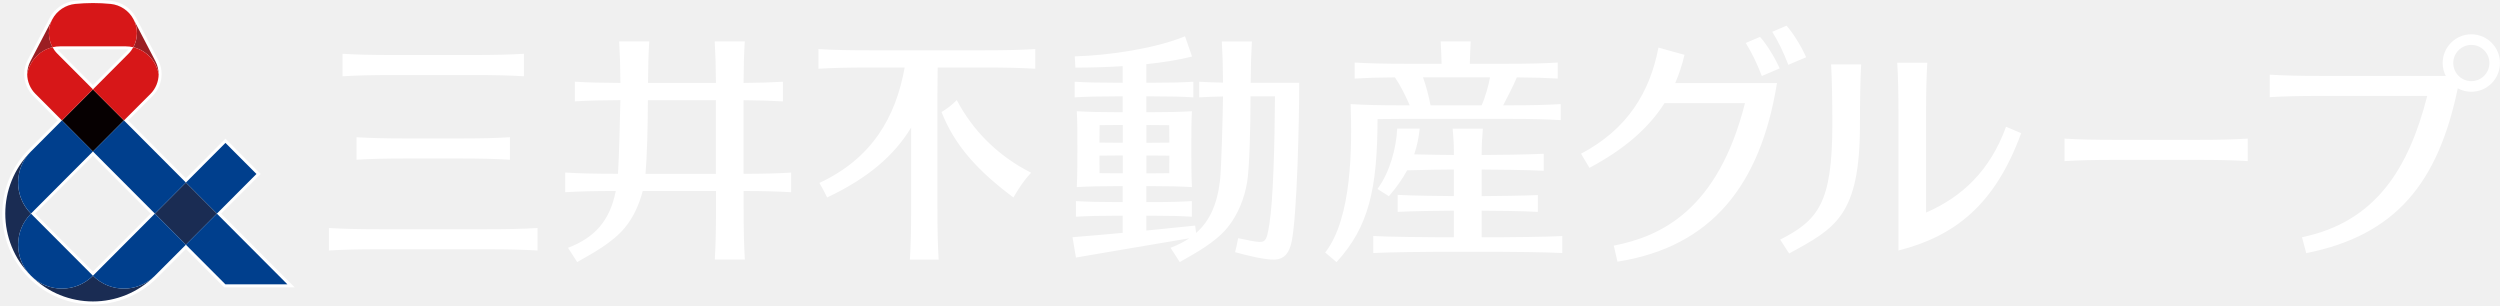
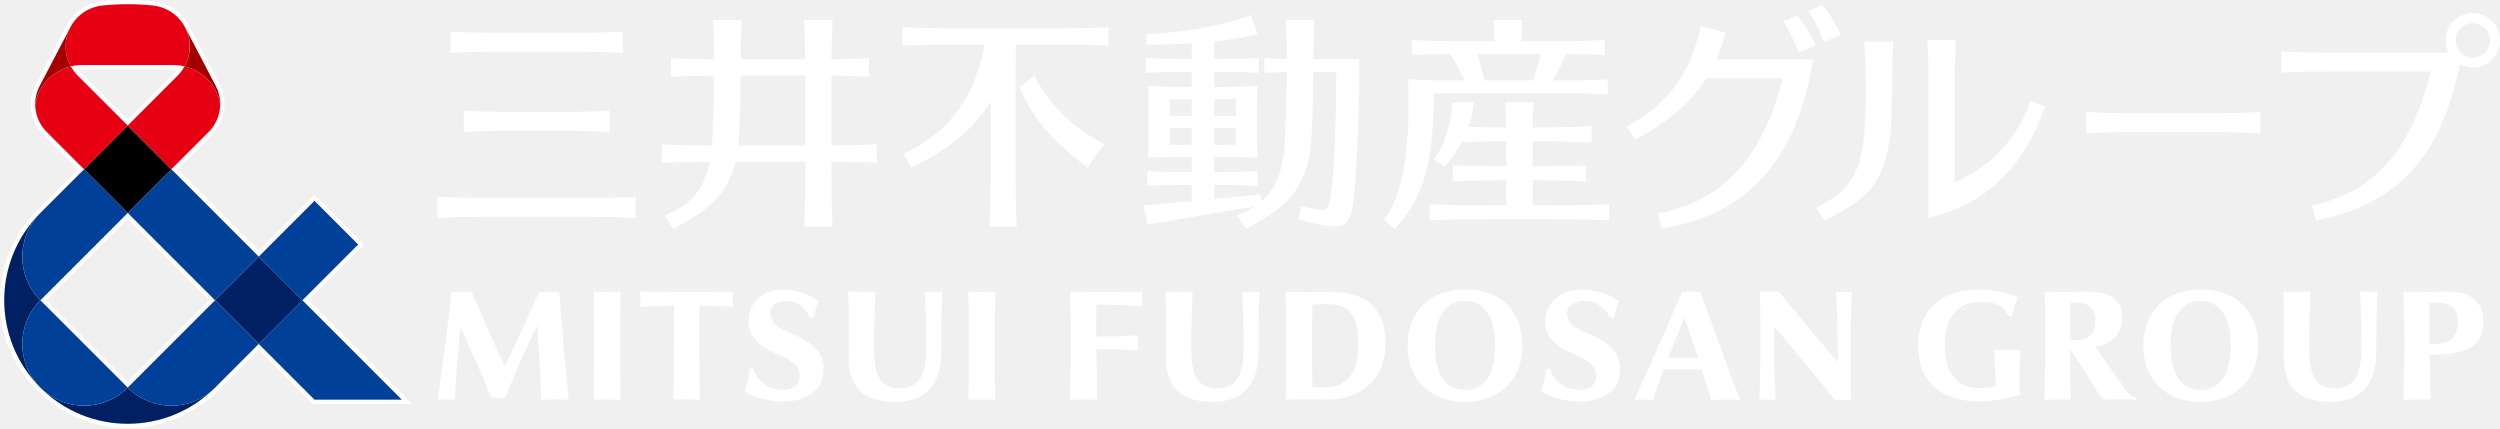
- <svg xmlns="http://www.w3.org/2000/svg" width="286" height="35" viewBox="0 0 286 35" fill="none">
-   <path d="M39.186 8.725V6.154C40.855 6.253 42.443 6.294 45.071 6.294H54.051C56.679 6.294 58.267 6.249 59.936 6.154V8.725C58.267 8.625 56.679 8.584 54.051 8.584H45.071C42.443 8.584 40.855 8.63 39.186 8.725ZM43.515 28.515H55.607C58.235 28.515 59.823 28.56 61.492 28.656V26.084C59.823 26.184 58.235 26.225 55.607 26.225H43.515C40.886 26.225 39.299 26.18 37.629 26.084V28.656C39.299 28.556 40.886 28.515 43.515 28.515ZM46.672 18.13H52.454C55.082 18.13 56.67 18.175 58.339 18.271V15.7C56.67 15.799 55.082 15.84 52.454 15.84H46.672C44.044 15.84 42.456 15.795 40.787 15.7V18.271C42.456 18.171 44.044 18.13 46.672 18.13ZM90.504 21.994V19.745C88.934 19.84 87.423 19.881 85.062 19.885V11.464C86.907 11.478 88.215 11.518 89.567 11.6V9.351C88.215 9.432 86.907 9.473 85.062 9.487C85.075 7.514 85.116 6.154 85.202 4.739H81.764C81.845 6.149 81.89 7.514 81.904 9.491H74.132C74.146 7.519 74.186 6.154 74.272 4.739H70.834C70.916 6.149 70.961 7.514 70.974 9.487C68.749 9.478 67.283 9.437 65.767 9.346V11.595C67.283 11.505 68.744 11.464 70.97 11.455C70.938 13.409 70.825 17.867 70.698 19.881H70.545C67.916 19.881 66.329 19.835 64.659 19.74V21.989C66.306 21.89 67.88 21.849 70.445 21.849C69.771 25.259 68.043 27.182 64.98 28.347L66.034 29.98C67.812 28.964 70.043 27.78 71.472 26.062C72.485 24.846 73.155 23.314 73.526 21.849H81.913V23.794C81.913 26.429 81.868 28.021 81.773 29.694H85.211C85.111 28.021 85.071 26.429 85.071 23.794V21.849C87.432 21.853 88.943 21.899 90.513 21.989L90.504 21.994ZM73.843 19.89C74.023 17.904 74.109 14.452 74.118 11.459H81.899V19.89H73.838H73.843ZM117.968 19.758C117.027 20.76 116.606 21.477 115.932 22.588C111.788 19.5 109.196 16.588 107.712 12.82C108.414 12.376 108.866 12.044 109.454 11.45C111.25 14.87 114.095 17.808 117.963 19.763L117.968 19.758ZM118.434 5.614V7.863C116.764 7.764 115.177 7.723 112.548 7.723H107.269C107.251 8.562 107.242 9.505 107.242 10.643V23.799C107.242 26.433 107.283 28.025 107.382 29.699H104.093C104.193 28.025 104.234 26.433 104.234 23.799V14.588C102.333 17.749 99.316 20.38 94.625 22.588C94.331 21.971 94.078 21.513 93.738 20.928C99.719 18.135 102.469 13.459 103.492 7.723H99.515C96.887 7.723 95.299 7.768 93.63 7.863V5.614C95.299 5.714 96.887 5.755 99.515 5.755H112.544C115.172 5.755 116.76 5.709 118.429 5.614H118.434ZM143.079 9.464C143.093 7.505 143.134 6.149 143.215 4.743H139.777C139.859 6.145 139.904 7.501 139.913 9.451C138.872 9.432 138.049 9.401 137.185 9.351V11.137C138.044 11.088 138.872 11.056 139.913 11.038C139.89 12.92 139.732 19.282 139.569 20.652C139.243 23.4 138.37 25.3 136.837 26.651L136.724 25.808C134.489 26.034 132.77 26.211 131.141 26.375V24.678H131.838C133.923 24.678 135.027 24.715 136.348 24.792V23.005C135.023 23.082 133.923 23.119 131.838 23.119H131.141V21.291H131.603C133.688 21.291 135.036 21.327 136.357 21.404C136.285 20.148 136.289 17.885 136.289 17.064C136.289 15.087 136.285 13.981 136.357 12.725C135.032 12.802 133.684 12.838 131.603 12.838H131.141V11.024H132.01C134.095 11.024 135.199 11.06 136.52 11.137V9.351C135.194 9.428 134.095 9.464 132.01 9.464H131.141V7.342C133.019 7.142 134.828 6.861 136.371 6.467L135.565 4.149C132.272 5.523 126.934 6.344 122.953 6.448L123.025 7.736C124.681 7.736 126.549 7.686 128.436 7.569V9.464H127.613C125.527 9.464 124.265 9.428 122.939 9.351V11.137C124.265 11.06 125.527 11.024 127.613 11.024H128.436V12.838H128.024C125.939 12.838 124.505 12.802 123.184 12.725C123.256 13.981 123.252 15.087 123.252 17.064C123.252 17.885 123.256 20.148 123.184 21.404C124.509 21.327 125.939 21.291 128.024 21.291H128.436V23.119H127.757C125.672 23.119 124.41 23.082 123.084 23.005V24.792C124.41 24.715 125.672 24.678 127.757 24.678H128.436V26.638C126.798 26.792 125.025 26.946 122.695 27.136L123.089 29.463C128.336 28.547 131.024 28.125 136.045 27.263C135.421 27.685 134.715 28.043 133.91 28.347L134.964 29.98C136.742 28.964 138.972 27.78 140.401 26.062C141.632 24.583 142.365 22.633 142.659 20.915C142.939 19.277 143.057 14.711 143.061 11.02H145.857C145.821 16.602 145.654 23.001 145.206 25.703C144.862 27.785 144.789 27.853 143.075 27.54C142.541 27.44 142.012 27.331 141.641 27.25C141.523 27.898 141.433 28.325 141.293 28.846C142.342 29.15 144.731 29.753 145.825 29.699C146.789 29.649 147.49 29.114 147.789 27.526C148.377 24.402 148.63 14.13 148.63 9.469H143.066L143.079 9.464ZM131.146 19.826V17.79H131.607C132.421 17.79 133.132 17.795 133.774 17.808C133.774 18.629 133.769 19.364 133.76 19.813C133.123 19.822 132.412 19.831 131.607 19.831H131.146V19.826ZM131.607 14.303C132.412 14.303 133.123 14.307 133.756 14.321C133.765 14.856 133.769 15.568 133.774 16.316C133.132 16.325 132.421 16.334 131.607 16.334H131.146V14.307H131.607V14.303ZM128.445 14.303V16.33H128.029C127.196 16.33 126.45 16.325 125.776 16.312C125.776 15.563 125.785 14.851 125.794 14.316C126.464 14.307 127.21 14.298 128.029 14.298H128.44L128.445 14.303ZM128.029 19.826C127.214 19.826 126.459 19.822 125.789 19.808C125.78 19.359 125.776 18.625 125.776 17.804C126.45 17.79 127.196 17.785 128.029 17.785H128.445V19.822H128.033L128.029 19.826ZM178.723 27V28.946C177.053 28.846 172.389 28.805 171.489 28.805H164.332C163.432 28.805 158.768 28.851 157.099 28.946V27C158.768 27.1 163.432 27.141 164.332 27.141H166.323V24.098C165.038 24.103 161.424 24.148 159.895 24.239V22.293C161.424 22.384 165.038 22.429 166.323 22.434V19.391C165.472 19.391 162.803 19.423 160.976 19.486C160.442 20.47 159.759 21.436 158.89 22.447L157.583 21.617C159.017 19.668 159.732 16.933 159.84 14.711H162.414C162.306 15.777 162.098 16.742 161.785 17.659C163.518 17.704 165.595 17.727 166.327 17.731C166.318 15.845 166.278 16.235 166.187 14.716H169.643C169.553 16.235 169.512 15.845 169.503 17.731C170.584 17.731 174.981 17.686 176.601 17.591V19.536C174.981 19.441 170.58 19.395 169.503 19.395V22.438C170.788 22.434 174.402 22.388 175.931 22.316V24.243C174.402 24.134 170.788 24.107 169.503 24.103V27.145H171.494C172.394 27.145 177.058 27.1 178.727 27.005L178.723 27ZM160.279 13.6H172.661C175.289 13.6 176.877 13.645 178.546 13.741V11.908C176.877 12.008 175.289 12.049 172.661 12.049H171.96C172.249 11.532 173.208 9.641 173.529 8.852C175.461 8.866 176.809 8.906 178.202 8.988V7.156C176.533 7.256 174.945 7.296 172.317 7.296H168.146C168.169 6.376 168.205 5.564 168.25 4.739H164.812C164.862 5.564 164.893 6.376 164.916 7.296H160.858C158.23 7.296 156.642 7.251 154.973 7.156V8.988C156.352 8.906 157.682 8.861 159.582 8.852C160.274 9.877 160.817 11.015 161.274 12.049H160.284C157.655 12.049 156.18 12.004 154.511 11.908C154.674 16.625 154.706 24.919 151.602 28.887L152.901 29.984C156.633 25.898 157.56 21.577 157.592 13.623C158.374 13.609 159.248 13.6 160.284 13.6H160.279ZM162.794 8.847H170.458C170.344 9.614 169.842 11.364 169.49 12.049H163.654C163.464 11.047 163.147 9.818 162.794 8.847ZM251.253 15.999C253.881 15.999 255.469 15.958 257.138 15.858V18.43C255.469 18.33 253.881 18.289 251.253 18.289H242.065C239.437 18.289 237.849 18.334 236.18 18.43V15.858C237.849 15.958 239.437 15.999 242.065 15.999H251.253ZM204.585 7.414C203.993 5.9 203.481 4.83 202.744 3.637L204.377 2.938C205.01 3.637 205.988 5.111 206.625 6.548L204.585 7.414ZM201.554 8.693C200.962 7.179 200.45 6.108 199.713 4.916L201.346 4.217C201.98 4.916 202.957 6.389 203.595 7.827L201.554 8.693ZM203.287 9.505C201.405 21.173 195.8 28.247 185.038 29.934L184.617 28.098C190.059 27.041 196.546 23.98 199.627 11.795H190.421C188.639 14.598 185.906 17.033 181.835 19.2L180.871 17.586C186.187 14.779 188.752 10.543 189.725 5.446L192.706 6.272C192.443 7.401 192.09 8.476 191.643 9.505H203.291H203.287ZM229.493 14.498L231.221 15.237C228.227 23.422 223.644 27.014 217.184 28.66V13.074C217.184 10.439 217.139 8.847 217.044 7.174H220.482C220.382 8.847 220.342 10.439 220.342 13.074V24.316C224.463 22.534 227.679 19.509 229.493 14.493V14.498ZM209.62 14.235C209.62 11.6 209.575 9.033 209.48 7.364H212.918C212.819 9.038 212.778 11.605 212.778 14.235C212.778 24.647 210.009 26.102 204.676 28.996L203.653 27.413C207.974 25.2 209.62 23.273 209.62 14.23V14.235ZM282.721 3.923C280.911 3.923 279.441 5.396 279.441 7.21C279.441 7.741 279.567 8.244 279.794 8.684H265.539C262.911 8.684 261.323 8.643 259.654 8.544V11.115C261.323 11.015 262.911 10.974 265.539 10.974H277.676C275.55 19.273 271.805 25.377 263.35 27.141L263.834 28.959C274.053 26.928 278.916 20.946 281.169 10.104H281.173C281.635 10.357 282.16 10.498 282.716 10.498C284.526 10.498 285.996 9.024 285.996 7.21C285.996 5.396 284.526 3.923 282.716 3.923H282.721ZM282.721 9.283C281.576 9.283 280.653 8.353 280.653 7.21C280.653 6.068 281.581 5.138 282.721 5.138C283.861 5.138 284.788 6.068 284.788 7.21C284.788 8.353 283.861 9.283 282.721 9.283Z" fill="white" />
-   <path d="M25.297 24.438L29.821 19.903L25.791 15.863L21.267 20.398L14.662 13.777L17.458 10.974C18.114 10.317 18.489 9.41 18.489 8.48C18.489 7.913 18.349 7.351 18.087 6.843L15.594 2.068C15.019 0.961 13.934 0.231 12.694 0.104C12.016 0.036 11.319 0 10.631 0C9.944 0 9.252 0.036 8.568 0.104C7.329 0.227 6.243 0.961 5.669 2.068L3.176 6.843C2.914 7.346 2.773 7.913 2.773 8.48C2.773 9.41 3.149 10.317 3.805 10.974L6.601 13.777L3.298 17.087C1.344 19.051 0.263 21.663 0.263 24.438C0.263 27.214 1.339 29.826 3.298 31.789C5.257 33.753 7.863 34.832 10.631 34.832C13.4 34.832 16.006 33.753 17.964 31.789L21.267 28.479L25.65 32.873H33.712L25.302 24.443L25.297 24.438ZM6.587 5.659C6.691 5.65 6.795 5.646 6.904 5.646H14.359C14.463 5.646 14.567 5.65 14.676 5.659C14.603 5.75 14.531 5.832 14.449 5.913L10.631 9.741L6.813 5.913C6.732 5.832 6.659 5.75 6.587 5.659ZM10.631 31.059L4.027 24.438L10.631 17.817L17.236 24.438L10.631 31.059Z" fill="white" />
-   <path d="M10.632 10.228L7.088 13.78L10.632 17.333L14.177 13.78L10.632 10.228Z" fill="#060001" />
-   <path d="M3.117 8.48C3.117 7.981 3.235 7.478 3.479 7.006L5.972 2.231C5.433 3.265 5.488 4.453 6.012 5.406C4.533 5.759 3.384 6.97 3.117 8.485V8.48ZM18.145 8.48C18.145 7.981 18.028 7.478 17.783 7.006L15.291 2.231C15.829 3.265 15.775 4.453 15.255 5.406C16.734 5.759 17.883 6.97 18.15 8.485L18.145 8.48Z" fill="#9B1E23" />
-   <path d="M10.631 10.222L7.085 13.777L4.045 10.729C3.448 10.131 3.117 9.315 3.113 8.48C3.38 6.965 4.529 5.755 6.008 5.401C6.157 5.673 6.343 5.927 6.569 6.149L10.627 10.217L10.631 10.222ZM15.25 5.405C15.101 5.678 14.915 5.932 14.689 6.154L10.631 10.226L14.178 13.781L17.218 10.738C17.815 10.14 18.145 9.324 18.15 8.489C17.883 6.975 16.734 5.764 15.255 5.41L15.25 5.405ZM15.286 2.231C14.743 1.193 13.739 0.558 12.658 0.449C11.993 0.381 11.315 0.349 10.631 0.349C9.948 0.349 9.27 0.385 8.605 0.449C7.524 0.558 6.515 1.193 5.972 2.231C5.434 3.265 5.488 4.453 6.008 5.405C6.293 5.337 6.592 5.301 6.899 5.301H14.354C14.662 5.301 14.961 5.337 15.246 5.405C15.77 4.453 15.825 3.265 15.282 2.231H15.286Z" fill="#D71718" />
-   <path d="M24.813 24.438L21.267 27.994L17.72 24.438L21.267 20.883L24.813 24.438ZM10.631 31.544C8.672 33.508 5.501 33.508 3.542 31.544C7.46 35.467 13.807 35.467 17.724 31.544C15.766 33.508 12.594 33.508 10.636 31.544H10.631ZM3.542 17.332C-0.375 21.259 -0.375 27.622 3.542 31.549C1.583 29.585 1.588 26.402 3.542 24.443C1.583 22.479 1.583 19.3 3.542 17.337V17.332Z" fill="#1A2C53" />
-   <path d="M24.813 24.438L21.267 20.883L25.791 16.348L29.337 19.903L24.813 24.438ZM14.178 13.777L10.631 17.332L17.72 24.438L21.267 20.883L14.178 13.777ZM32.879 32.528L24.809 24.438L21.262 27.994L25.786 32.528H32.875H32.879ZM3.542 31.544C5.501 33.508 8.672 33.508 10.631 31.544L3.542 24.438C1.584 26.402 1.584 29.581 3.542 31.544ZM17.72 24.438L10.631 31.544C12.59 33.508 15.761 33.508 17.72 31.544L21.267 27.994L17.72 24.438ZM7.085 13.777L3.542 17.328C1.584 19.291 1.584 22.475 3.542 24.434L10.631 17.328L7.085 13.777Z" fill="#003F8D" />
+ <svg xmlns="http://www.w3.org/2000/svg" id="b" viewBox="0 0 503.2 86.15">
+   <g id="c">
+     <path d="M280.73,46.09c6.24-6.81,7.79-14.02,7.84-27.28,1.31-.02,2.77-.04,4.5-.04h20.69c4.39,0,7.05.07,9.84.24v-3.05c-2.79.16-5.45.24-9.84.24h-1.17c.49-.86,2.08-4.01,2.62-5.33,3.23.02,5.48.09,7.81.23v-3.05c-2.79.17-5.45.24-9.84.24h-6.97c.04-1.54.1-2.89.18-4.26h-5.75c.08,1.37.14,2.73.18,4.26h-6.78c-4.39,0-7.05-.07-9.84-.24v3.05c2.3-.14,4.53-.21,7.71-.23,1.16,1.71,2.06,3.6,2.83,5.33h-1.66c-4.39,0-6.86-.07-9.65-.24.27,7.86.33,21.7-4.86,28.31l2.17,1.83ZM310.09,10.85c-.19,1.28-1.03,4.19-1.62,5.34h-9.75c-.32-1.67-.85-3.72-1.44-5.34h12.81ZM183.34,33.76c-.49-1.03-.92-1.79-1.48-2.77,9.99-4.66,14.59-12.45,16.3-22.02h-6.65c-4.39,0-7.05.07-9.84.24v-3.75c2.79.16,5.45.24,9.84.24h21.78c4.39,0,7.05-.07,9.84-.24v3.75c-2.79-.17-5.45-.24-9.84-.24h-8.83c-.03,1.4-.04,2.97-.04,4.87v21.94c0,4.39.07,7.05.24,9.84h-5.5c.17-2.79.24-5.45.24-9.84v-15.36c-3.18,5.27-8.22,9.66-16.06,13.34ZM205.22,17.47c1.17-.74,1.93-1.29,2.91-2.29,3,5.7,7.75,10.6,14.23,13.86-1.57,1.67-2.27,2.86-3.4,4.72-6.93-5.15-11.26-10-13.73-16.29ZM100.52,10.41c-4.39,0-7.05.07-9.84.24v-4.29c2.79.16,5.45.24,9.84.24h15.01c4.39,0,7.05-.07,9.84-.24v4.29c-2.79-.17-5.45-.24-9.84-.24h-15.01ZM97.91,43.64c-4.39,0-7.05.07-9.84.24v-4.29c2.79.16,5.45.24,9.84.24h20.21c4.39,0,7.05-.07,9.84-.24v4.29c-2.79-.16-5.45-.24-9.84-.24h-20.21ZM112.85,22.52c4.39,0,7.05-.07,9.84-.24v4.29c-2.79-.16-5.45-.24-9.84-.24h-9.66c-4.39,0-7.05.07-9.84.24v-4.29c2.79.16,5.45.24,9.84.24h9.66ZM133.77,43.37l1.77,2.72c2.97-1.69,6.7-3.67,9.09-6.53,1.69-2.03,2.81-4.59,3.43-7.03h14.02v3.25c0,4.39-.07,7.05-.24,9.84h5.75c-.16-2.79-.24-5.45-.24-9.84v-3.25c3.94,0,6.47.08,9.1.24v-3.75c-2.62.16-5.15.23-9.1.24v-14.04c3.08.02,5.27.09,7.53.23v-3.75c-2.26.13-4.45.21-7.53.23.02-3.29.09-5.56.23-7.91h-5.75c.14,2.35.21,4.63.23,7.92h-12.99c.02-3.29.09-5.57.23-7.92h-5.75c.14,2.35.21,4.63.23,7.92-3.72-.01-6.17-.08-8.7-.23v3.75c2.53-.15,4.98-.22,8.69-.23-.06,3.26-.24,10.69-.46,14.05h-.26c-4.39,0-7.05-.07-9.84-.24v3.75c2.75-.16,5.38-.23,9.67-.24-1.13,5.69-4.01,8.89-9.13,10.83ZM149.07,15.21h13.01v14.05h-13.47c.3-3.32.44-9.06.46-14.05ZM311.81,41.35c1.5,0,9.3-.07,12.09-.24v3.24c-2.79-.16-10.58-.24-12.09-.24h-11.96c-1.5,0-9.3.07-12.09.24v-3.24c2.79.16,10.58.24,12.09.24h3.33v-5.08c-2.15.01-8.19.08-10.74.24v-3.24c2.56.15,8.6.22,10.74.24v-5.08c-1.42,0-5.88.05-8.94.16-.89,1.64-2.04,3.25-3.49,4.94l-2.18-1.39c2.4-3.25,3.59-7.81,3.77-11.51h4.3c-.18,1.78-.53,3.39-1.05,4.91,2.9.08,6.36.11,7.59.12-.01-3.15-.09-2.5-.23-5.03h5.78c-.15,2.53-.22,1.88-.23,5.03,1.8,0,9.15-.08,11.86-.24v3.24c-2.71-.16-10.06-.23-11.86-.24v5.08c2.15-.01,8.19-.08,10.74-.2v3.21c-2.56-.18-8.6-.23-10.74-.24v5.08h3.33ZM273.63,11.88h-9.3c.02-3.27.09-5.53.23-7.87h-5.75c.14,2.34.21,4.6.23,7.85-1.74-.03-3.12-.08-4.56-.17v2.98c1.44-.09,2.82-.14,4.56-.17-.04,3.14-.3,13.75-.57,16.03-.54,4.58-2.01,7.75-4.56,10l-.19-1.41c-3.74.38-6.61.67-9.33.94v-2.83h1.17c3.48,0,5.33.06,7.54.19v-2.98c-2.21.13-4.06.19-7.54.19h-1.17v-3.05h.77c3.48,0,5.74.06,7.95.19h0c-.12-2.09-.11-5.87-.11-7.23,0-3.3,0-5.14.11-7.23-2.21.13-4.47.19-7.95.19h-.77v-3.03h1.45c3.48,0,5.33.06,7.54.19v-2.98c-2.21.13-4.06.19-7.54.19h-1.45v-3.54c3.14-.33,6.16-.8,8.74-1.46l-1.35-3.87c-5.51,2.29-14.43,3.66-21.08,3.84l.12,2.15c2.77,0,5.89-.08,9.04-.28v3.16h-1.37c-3.48,0-5.59-.06-7.81-.19v2.98c2.21-.13,4.32-.19,7.81-.19h1.37v3.03h-.69c-3.48,0-5.88-.06-8.09-.19.12,2.09.11,3.94.11,7.23,0,1.37,0,5.14-.11,7.23h0s0,0,0,0c2.21-.13,4.61-.19,8.09-.19h.69v3.05h-1.13c-3.48,0-5.59-.06-7.81-.19v2.98c2.21-.13,4.32-.19,7.81-.19h1.13v3.27c-2.73.26-5.7.51-9.6.83l.66,3.88c8.77-1.52,13.26-2.23,21.66-3.66-1.04.7-2.23,1.3-3.57,1.81l1.77,2.72c2.97-1.69,6.7-3.67,9.09-6.53,2.06-2.47,3.28-5.71,3.77-8.58.47-2.73.66-10.34.67-16.5h4.67c-.06,9.31-.34,19.97-1.09,24.48-.58,3.47-.7,3.59-3.56,3.06-.89-.16-1.78-.35-2.4-.49-.2,1.08-.35,1.79-.58,2.66,1.75.5,5.75,1.51,7.57,1.42,1.61-.08,2.78-.97,3.28-3.62.98-5.21,1.41-22.33,1.41-30.11ZM244.38,19.95h.77c1.34,0,2.53,0,3.59.03.01.89.02,2.08.03,3.33-1.07.02-2.26.03-3.62.03h-.77v-3.38ZM244.38,25.76h.77c1.36,0,2.55,0,3.62.03,0,1.37-.01,2.59-.02,3.34-1.06.02-2.25.03-3.6.03h-.77v-3.4ZM239.86,29.16h-.69c-1.36,0-2.63,0-3.74-.03-.01-.75-.02-1.97-.02-3.34,1.13-.02,2.37-.03,3.77-.03h.69v3.4ZM239.86,23.33h-.69c-1.39,0-2.64-.01-3.76-.03,0-1.25.01-2.43.03-3.32,1.12-.02,2.37-.03,3.74-.03h.69v3.38ZM445.12,22.78c4.39,0,7.05-.07,9.84-.24v4.29c-2.79-.16-5.45-.24-9.84-.24h-15.36c-4.39,0-7.05.07-9.84.24v-4.29c2.79.16,5.45.24,9.84.24h15.36ZM367.13,8.46c-.99-2.53-1.84-4.31-3.08-6.3l2.73-1.16c1.06,1.16,2.69,3.62,3.76,6.02l-3.41,1.44ZM362.06,10.59c-.99-2.53-1.84-4.31-3.08-6.3l2.73-1.16c1.06,1.16,2.69,3.62,3.76,6.02l-3.41,1.44ZM364.95,11.95c-3.14,19.45-12.52,31.25-30.5,34.06l-.7-3.06c9.09-1.76,19.94-6.86,25.09-27.19h-15.38c-2.98,4.67-7.55,8.73-14.35,12.35l-1.61-2.69c8.88-4.68,13.17-11.74,14.8-20.24l4.98,1.38c-.44,1.88-1.03,3.67-1.78,5.39h19.47ZM408.75,20.27l2.89,1.23c-5,13.65-12.67,19.63-23.46,22.38v-25.99c0-4.39-.07-7.05-.24-9.84h5.75c-.16,2.79-.24,5.45-.24,9.84v18.75c6.89-2.97,12.26-8.01,15.3-16.37ZM375.54,19.83c0-4.39-.07-8.67-.24-11.46h5.75c-.16,2.79-.24,7.07-.24,11.46,0,17.36-4.63,19.78-13.54,24.61l-1.71-2.64c7.22-3.69,9.97-6.9,9.97-21.98ZM497.72,2.64c-3.03,0-5.48,2.45-5.48,5.48,0,.89.21,1.72.59,2.46h0s-23.82,0-23.82,0c-4.39,0-7.05-.07-9.84-.24v4.29c2.79-.16,5.45-.24,9.84-.24h20.29c-3.56,13.83-9.81,24.02-23.95,26.95l.81,3.03c17.08-3.39,25.21-13.36,28.97-31.44h0c.77.42,1.65.66,2.58.66,3.03,0,5.48-2.45,5.48-5.48s-2.45-5.48-5.48-5.48ZM497.72,11.58c-1.91,0-3.46-1.55-3.46-3.46s1.55-3.46,3.46-3.46,3.46,1.55,3.46,3.46-1.55,3.46-3.46,3.46ZM220.67,61.31c-.03,1.28-.02,4.2-.02,6.44,3.68,0,6.11-.13,8.43-.26-.04.93-.05,1.91,0,3.01-2.22-.12-4.74-.21-8.42-.21.03,3.15.17,8.87.19,10.15-2.5-.05-3.11-.04-5.46,0,.08-3.08.14-7.17.14-9.63v-3.09c0-2.86-.05-6.75-.14-9.01,0,0,3.8.05,4.75.05,2.07,0,5.57-.01,9.74-.04-.06,1.34-.03,2.14,0,2.96-2.54-.25-5.5-.37-9.21-.37ZM200.34,58.72c-.11,4.63-.15,6.26-.13,10.49,0,4.11.05,8.34.13,11.23-2.02-.04-3.39-.05-5.43,0,.08-2.88.13-7.12.13-11.23.02-4.23-.02-5.86-.13-10.49,2.02.04,3.39.05,5.43,0ZM113.37,69.06c.52,5.94.72,8.06,1.1,11.38-2.44-.06-3.29-.07-5.5,0-.19-5-.54-11-.82-14.97-1.1,2.23-2.02,4.13-3.37,7.17-1.33,3-3.07,7.42-3.07,7.42h-2.78c-1.63-4.06-4.74-10.94-6.26-14.29-.43,4.36-.97,9.67-1.1,14.68-1.44-.08-2.11-.08-3.46,0,.41-2.75,1.12-8.02,1.55-11.38.37-2.84.77-6.31,1.24-10.33h4c2.04,4.64,4.79,10.93,6.73,15.04,1.33-2.8,4.84-10.39,6.92-15.04h4.01s.27,4.08.82,10.33ZM124.92,58.72c-.11,4.63-.15,6.26-.13,10.49,0,4.11.05,8.34.13,11.23-2.02-.04-3.39-.05-5.43,0,.08-2.88.13-7.12.13-11.23.02-4.23-.02-5.86-.13-10.49,2.02.04,3.39.05,5.43,0ZM189.67,58.71c-.21,3.75-.23,8.14-.23,12.26,0,5.86-2.76,9.91-9.11,9.91-7.03,0-9.52-3.31-9.52-9.18,0-2.72.14-7.47-.08-12.99,2.01.03,3.39.04,5.49,0-.18,2.98-.25,5.54-.31,9.05-.11,6.53.34,10.39,5.24,10.39,4.44,0,5.29-3.54,5.29-8.39,0-4.57-.09-7.81-.27-11.05,1.68.04,2.02.05,3.51,0ZM147.56,58.71c-.05.94-.02,2.14,0,3.03-2.4-.13-4.7-.2-6.79-.23-.05,6.36-.03,13.9.17,18.95-1.89-.09-3.35-.1-5.43,0,.2-5.04.23-12.58.17-18.95-2.09.03-4.48.1-6.79.23.05-.89.02-1.99,0-3.04,7.27.06,12.02.11,18.66,0ZM165.77,74.06c.12,5.04-4.12,6.76-8.31,6.76-2.18,0-5.88-.72-7.62-2.07.7-1.77.97-3.39,1.08-4.53h.75c.83,2.82,3.24,4.29,6.04,4.23,1.72-.04,3.17-.74,3.23-2.77.06-1.94-1.38-3.03-3.94-4.17-2.05-.92-6.12-2.39-6.34-6.48-.18-3.33,2.11-6.74,7.05-6.74,2.82,0,5.18,1.05,7.07,2.27,0,0,0,0,0,0-.47,1.11-.81,2.28-1.03,3.49l-.75-.14c-.94-2.13-2.67-3.54-5.39-3.3-1.64.15-2.71,1.07-2.51,2.77.22,1.88,1.73,2.7,4.17,3.73,3.19,1.34,6.41,3.11,6.5,6.94ZM338.59,58.7c-3.25,7.64-7.8,17.8-9.63,21.77,1.05-.04,2.64-.02,3.76,0,.59-1.83,1.34-3.93,2.17-6.13h7.61c.72,2.27,1.41,4.46,1.9,6.13,1.82-.02,3.09-.07,5.82,0-1.91-4.87-6.91-18.71-8-21.77h-3.64ZM335.76,72.09c1.07-2.75,2.21-5.58,3.28-8.25.6,1.69,1.67,4.9,2.75,8.25h-6.03ZM326.11,74.06c.12,5.04-4.12,6.76-8.31,6.76-2.18,0-5.88-.72-7.62-2.07.7-1.77.97-3.39,1.08-4.53h.75c.83,2.82,3.24,4.29,6.04,4.23,1.72-.04,3.17-.74,3.23-2.77.06-1.94-1.38-3.03-3.94-4.17-2.05-.92-6.12-2.39-6.34-6.48-.18-3.43,2.49-6.74,7.43-6.74,2.82,0,5.54.95,7.45,2.27,0,0,0,0,0,0-.47,1.11-.81,2.28-1.03,3.49l-.77-.14c-1.01-2.13-3.03-3.54-5.76-3.29-1.64.15-3.09,1.07-2.89,2.77.22,1.88,1.73,2.7,4.17,3.73,3.19,1.34,6.41,3.11,6.5,6.94ZM253.53,58.71c-.21,3.75-.23,8.14-.23,12.26,0,5.86-2.76,9.91-9.11,9.91-7.03,0-9.52-3.31-9.52-9.18,0-2.72.14-7.47-.08-12.99,2.01.03,3.39.04,5.49,0-.18,2.98-.25,5.54-.31,9.05-.11,6.53.34,10.39,5.24,10.39,4.44,0,5.29-3.54,5.29-8.39,0-4.57-.09-7.81-.27-11.05,1.68.04,2.02.05,3.51,0ZM371.11,58.77c1.07,0,1.63-.06,1.63-.06-.06,1.55-.19,3.3-.19,7.54,0,0-.05,11.75,0,14.22h-3.28c-1.89-2.56-10.79-13.23-12.23-14.82,0,1.95.09,5.12.09,5.84.06,3.19-.03,4.64.31,8.97-.97-.04-2.3-.05-3.32,0,.23-4.35.22-9.32.22-11.24,0-5.01-.02-7.9-.08-10.54h3.76s2.7,3.29,5.54,6.69c3.07,3.69,6.29,7.5,6.36,7.59,0,0-.01-3.51-.06-6.65-.07-4.46-.25-6.72-.36-7.57,0,0,.53.03,1.6.03ZM294.86,58.25c-7,0-11.53,4.44-11.53,11.31s4.52,11.31,11.53,11.31,11.56-4.44,11.56-11.31-4.32-11.31-11.56-11.31ZM294.86,78.48c-3.9,0-6.04-3.17-6.04-8.92s2.09-8.98,6.04-8.98,6.08,3.27,6.08,8.98-2.16,8.92-6.08,8.92ZM267.57,58.73c-.73,0-3.87.06-4.89.06-1.1,0-3.92-.07-3.92-.07.06,2.74.13,6.13.13,9v3.71c.01,4.19-.07,6.68-.13,9h.31c1.16-.04,2.78-.07,3.61-.07s2.41.03,2.41.03c.87.02,1.78.03,2.48.03,2.83,0,5.39-.89,7.45-2.5,2.52-1.97,3.85-5.01,3.85-8.78,0-7.11-3.91-10.42-11.3-10.42ZM266.8,77.99c-1.09.02-1.95-.02-2.63-.08h0c-.05-1.81-.07-4.9-.07-6.62v-3.61c0-1.75.02-4.66.06-6.39,3.2-.17,5.59-.21,7.05.99,1.47,1.21,2.22,3.35,2.22,6.85,0,6.11-2.42,8.8-6.63,8.87ZM493.28,58.69c-.23,0-3.99.06-4.64.06-1.78,0-4.87-.03-4.87-.03.13,4.12.15,8.25.15,10.11,0,0-.02,8.97-.15,11.61,1.64-.04,3.68-.05,5.43,0-.07-2.18-.14-5.44-.17-9.06h1.15c7.08,0,9.68-2.4,9.68-6.83,0-3.78-2.77-5.84-6.57-5.84ZM493.74,67.94c-.9.97-2.21,1.31-4.04,1.31h-.7c0-.14,0-.29,0-.43,0-3.03-.01-5.04,0-7.88,3.39-.26,5.74.43,5.74,3.72,0,1.45-.3,2.52-1.01,3.28ZM442.94,58.26c-7,0-11.53,4.44-11.53,11.31s4.52,11.31,11.53,11.31,11.56-4.44,11.56-11.31-4.32-11.31-11.56-11.31ZM442.94,78.49c-3.9,0-6.04-3.17-6.04-8.92s2.09-8.98,6.04-8.98,6.07,3.27,6.07,8.98-2.16,8.92-6.07,8.92ZM478.53,58.7c-.21,3.75-.23,8.14-.23,12.26,0,5.86-2.76,9.91-9.1,9.91-7.03,0-9.52-3.31-9.52-9.18,0-2.72.14-7.47-.08-12.99,2.01.04,3.39.04,5.49,0-.18,2.98-.25,5.54-.31,9.05-.11,6.53.34,10.39,5.24,10.39,4.44,0,5.29-3.54,5.29-8.39,0-4.57-.09-7.81-.27-11.05,1.68.04,2.02.05,3.51,0ZM427.99,78.62c-2.33-3.24-4.49-6.27-6.26-8.84,2.39-.35,5.43-1.71,5.43-5.98,0-3.34-2.45-5.1-7.08-5.1-2,0-3.17.05-4.41.05s-4.07-.03-4.07-.03c.08,3.04.06,5.71.07,9.38,0,3.64-.07,8.64-.16,12.33,1.96-.04,3.07-.04,5.3,0-.08-2.22-.15-7.75-.18-10.21,1.84,2.75,3.61,5.39,5.52,8.65.64,1.08,1.12,1.6,2.13,1.56,1.78-.07,2.76-.15,5.59.06l.13-.38c-1.12-.2-2.02-1.49-2.02-1.49ZM417.27,68.48h-.64c.01-1.97.04-6.21.07-7.55,3.84-.32,5.07,1.25,5.07,3.55,0,3.52-2.16,4-4.5,4ZM406.66,70.44c-.17,1.49-.18,7.4-.08,9.05-1.87.52-5.33,1.31-8.26,1.3-7.82-.03-12.24-4.1-12.24-11.25,0-3.3,1.04-6.08,3.02-8.05,2.12-2.11,5.23-3.19,9-3.2,3.9,0,6.73.96,8.04,1.63-.27.63-.83,1.88-1.19,3.7l-.8-.15c-1.05-2.49-3.6-2.73-5.47-2.73-4.59,0-7.22,3.14-7.22,8.77,0,7.19,3.84,8.61,7.06,8.61,1.24,0,2.39-.1,3.2-.43-.05-2.28-.22-5.43-.37-7.24,1.62.02,3.6.05,5.3,0Z" fill="#fff" />
+     <path d="M62.07,60.44l11.22-11.22-9.99-9.99-11.22,11.22-16.38-16.38,6.93-6.93c1.62-1.62,2.55-3.87,2.56-6.17,0-1.4-.34-2.8-1-4.04l-6.18-11.81c-1.43-2.73-4.12-4.55-7.19-4.86-1.69-.17-3.41-.26-5.11-.26s-3.42.09-5.11.26c-3.07.31-5.76,2.12-7.19,4.86l-6.18,11.81c-.65,1.25-1,2.65-1,4.04,0,2.3.93,4.55,2.56,6.17l6.93,6.93-8.19,8.19C2.67,47.11,0,53.57,0,60.44s2.67,13.32,7.53,18.18c4.86,4.86,11.31,7.53,18.18,7.53s13.32-2.67,18.18-7.53l8.19-8.19,10.86,10.86h19.98l-20.86-20.86ZM15.69,13.98c.26-.02.52-.04.78-.04h18.49c.26,0,.52.01.78.04-.17.22-.36.43-.56.63l-9.46,9.47-9.46-9.47c-.2-.2-.39-.41-.56-.63ZM25.71,76.81l-16.38-16.38,16.37-16.37,16.38,16.38-16.38,16.38Z" fill="#fff" />
+     <rect x="19.49" y="27.85" width="12.43" height="12.43" transform="translate(-16.56 28.16) rotate(-45)" />
+     <path d="M7.08,20.97c0-1.23.29-2.48.9-3.65l6.18-11.81c-1.34,2.56-1.2,5.49.1,7.85-3.67.87-6.52,3.86-7.18,7.61ZM44.34,20.97c0-1.23-.29-2.48-.9-3.65l-6.18-11.81c1.34,2.56,1.2,5.49-.1,7.85,3.67.87,6.52,3.86,7.18,7.61Z" fill="#a40000" />
+     <path d="M25.71,25.28l-8.79,8.79-7.53-7.53c-1.49-1.48-2.3-3.5-2.31-5.57.66-3.75,3.51-6.74,7.18-7.61.37.67.83,1.3,1.39,1.86l10.07,10.07ZM37.16,13.35c-.37.67-.83,1.3-1.39,1.85l-10.07,10.07,8.79,8.79,7.53-7.53c1.49-1.48,2.3-3.5,2.31-5.57-.66-3.75-3.51-6.74-7.18-7.61ZM37.25,5.51c-1.34-2.57-3.84-4.14-6.52-4.41-1.65-.17-3.33-.25-5.03-.25s-3.37.08-5.03.25c-2.68.27-5.18,1.84-6.52,4.41-1.34,2.56-1.2,5.49.09,7.85.71-.17,1.45-.26,2.21-.26h18.49c.76,0,1.5.09,2.21.26,1.3-2.35,1.43-5.29.1-7.85Z" fill="#e60012" />
+     <path d="M60.87,60.44l-8.79,8.79-8.79-8.79,8.79-8.79,8.79,8.79ZM25.71,78.02h0c-4.85,4.85-12.72,4.85-17.58,0h0c9.71,9.71,25.45,9.71,35.16,0h0s0,0,0,0c-4.85,4.85-12.72,4.85-17.58,0ZM8.13,42.86h0s0,0,0,0c-9.71,9.71-9.71,25.45,0,35.16h0c-4.85-4.86-4.85-12.73,0-17.58h0c-4.85-4.85-4.85-12.72,0-17.58Z" fill="#002063" />
+     <path d="M60.87,60.44l-8.79-8.79,11.22-11.22,8.79,8.79-11.22,11.22ZM34.5,34.07l-8.79,8.79,17.58,17.58,8.79-8.79-17.58-17.58ZM80.87,80.44l-20.01-20.01-8.79,8.79,11.22,11.22h17.58ZM8.13,78.02c4.85,4.85,12.72,4.85,17.58,0h0s-17.58-17.58-17.58-17.58c0,0,0,0,0,0,0,0,0,0,0,0-4.85,4.85-4.85,12.72,0,17.58ZM43.29,60.44l-17.58,17.58c4.85,4.85,12.72,4.85,17.58,0h0s0,0,0,0l8.79-8.79-8.79-8.79ZM16.92,34.07l-8.79,8.79h0,0c-4.85,4.86-4.85,12.73,0,17.58,0,0,17.58-17.58,17.58-17.58l-8.79-8.79Z" fill="#004098" />
+   </g>
</svg>
